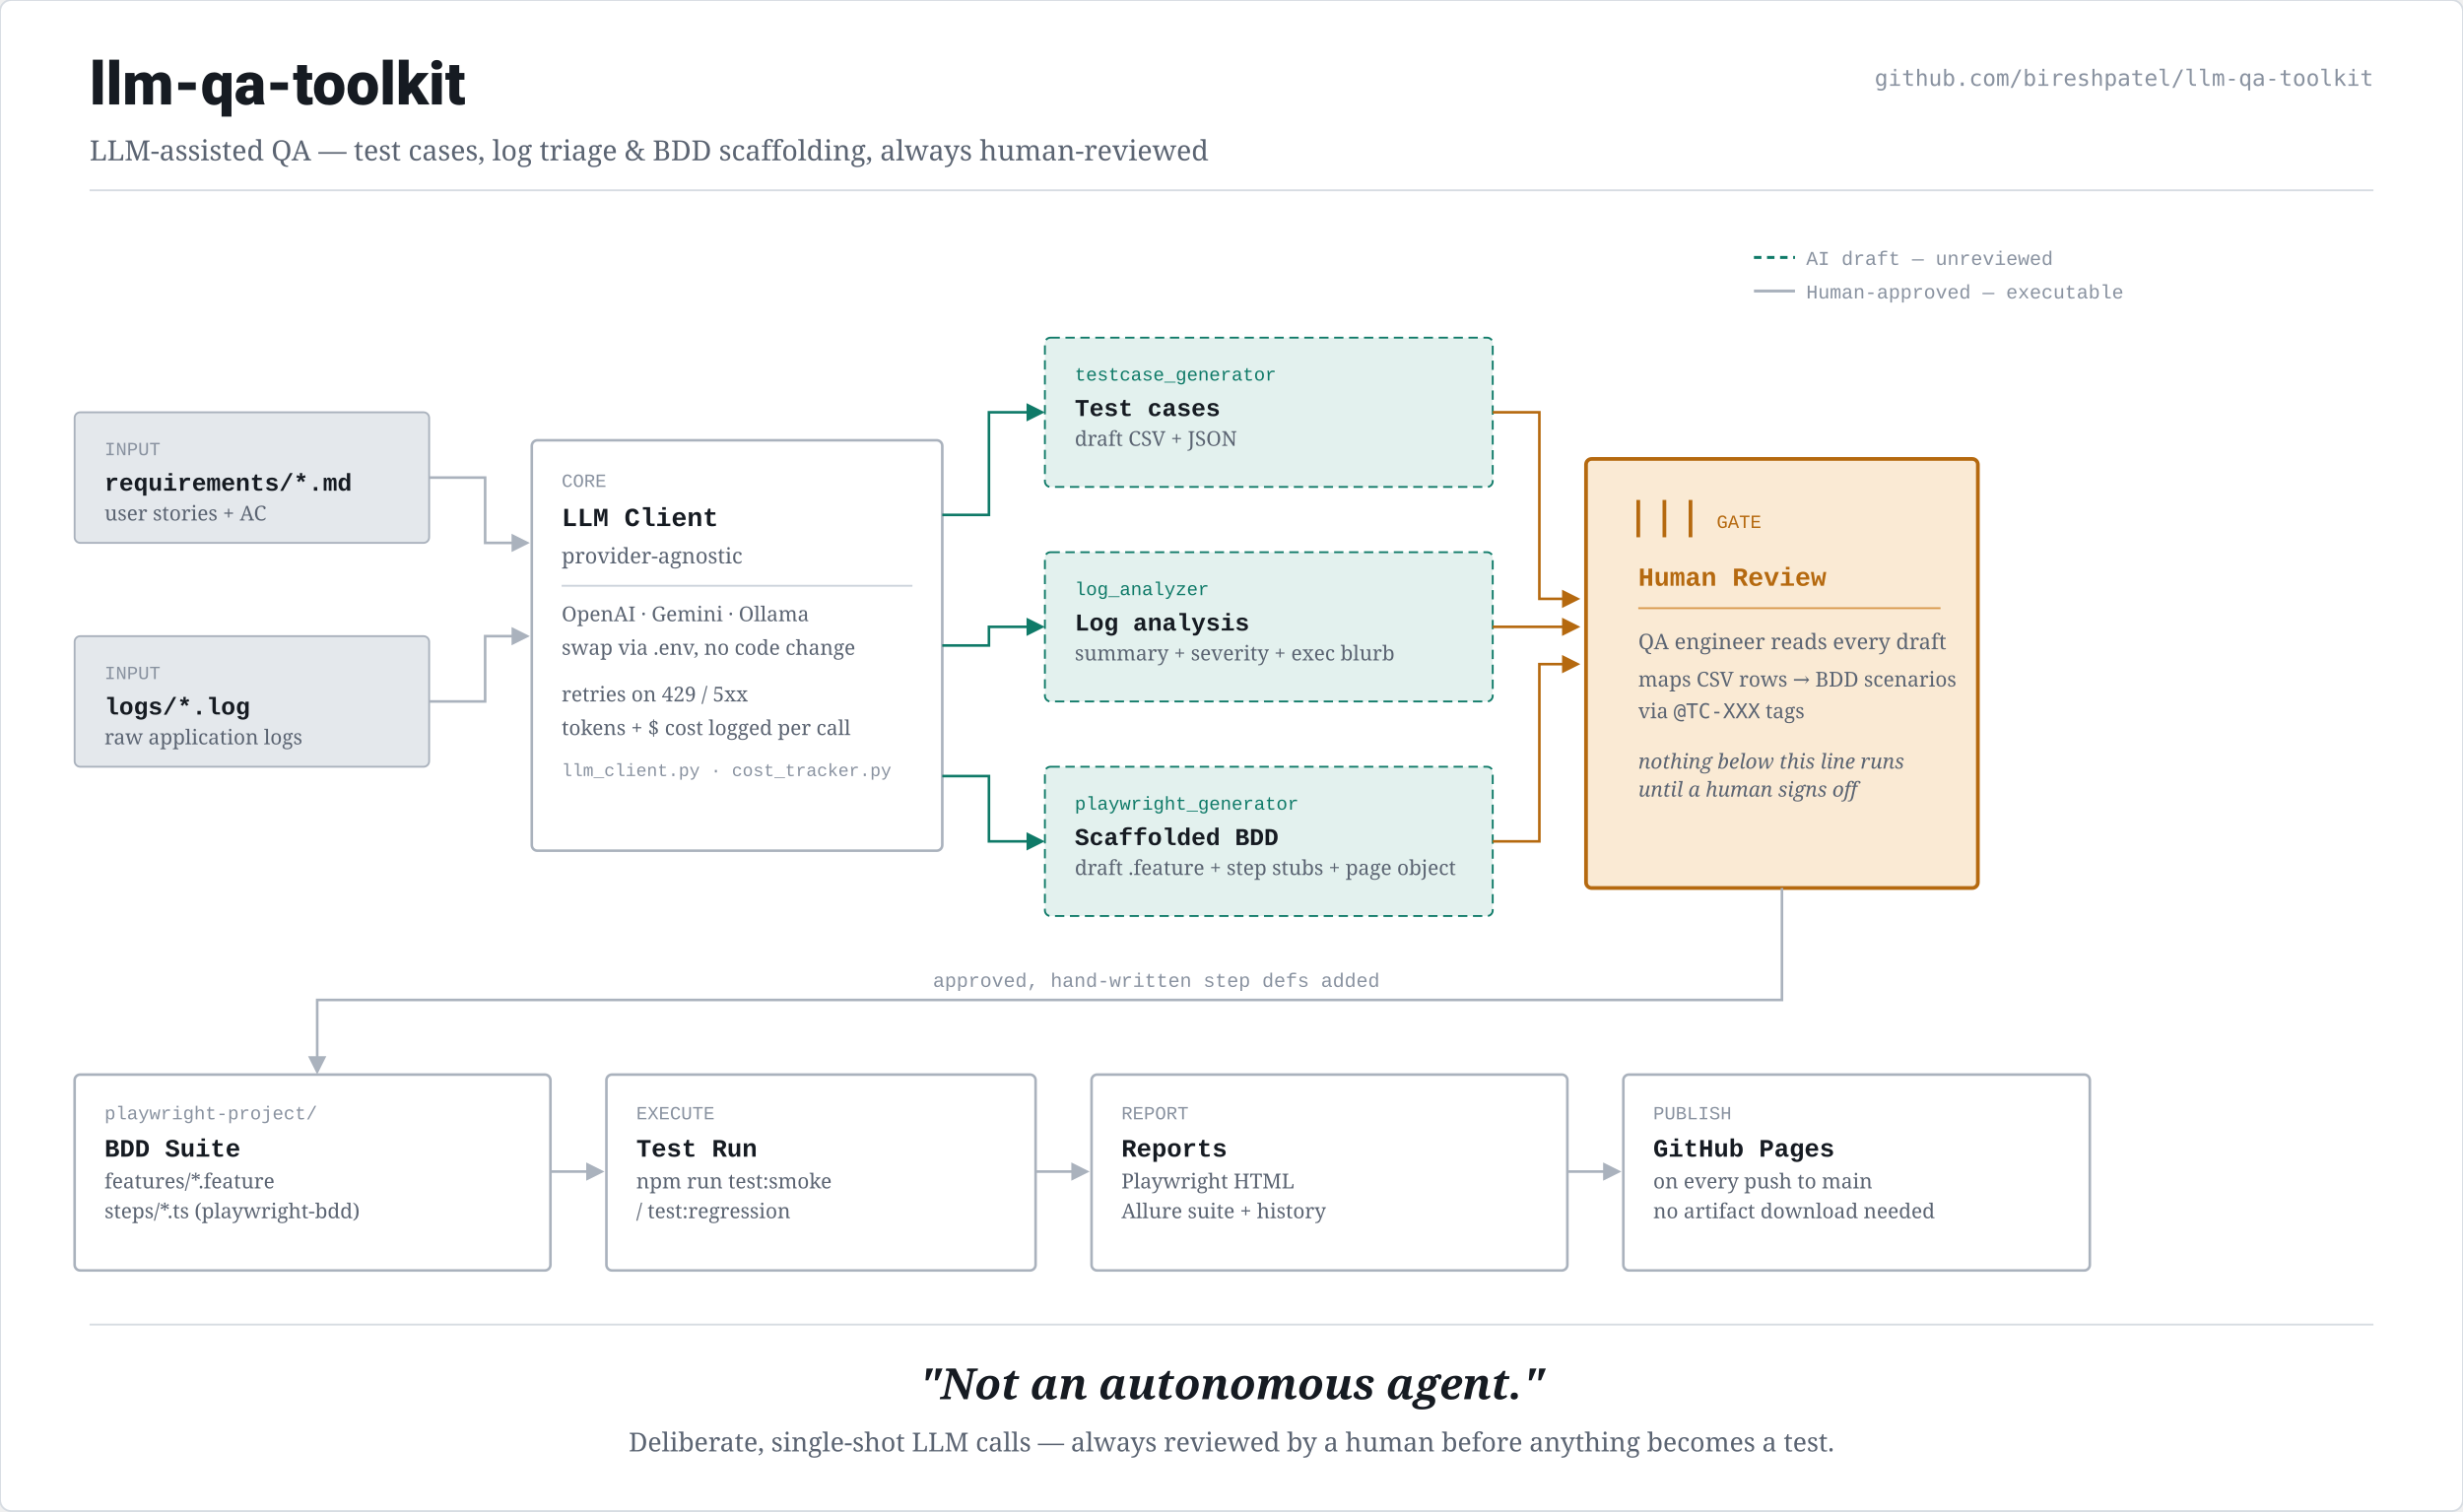
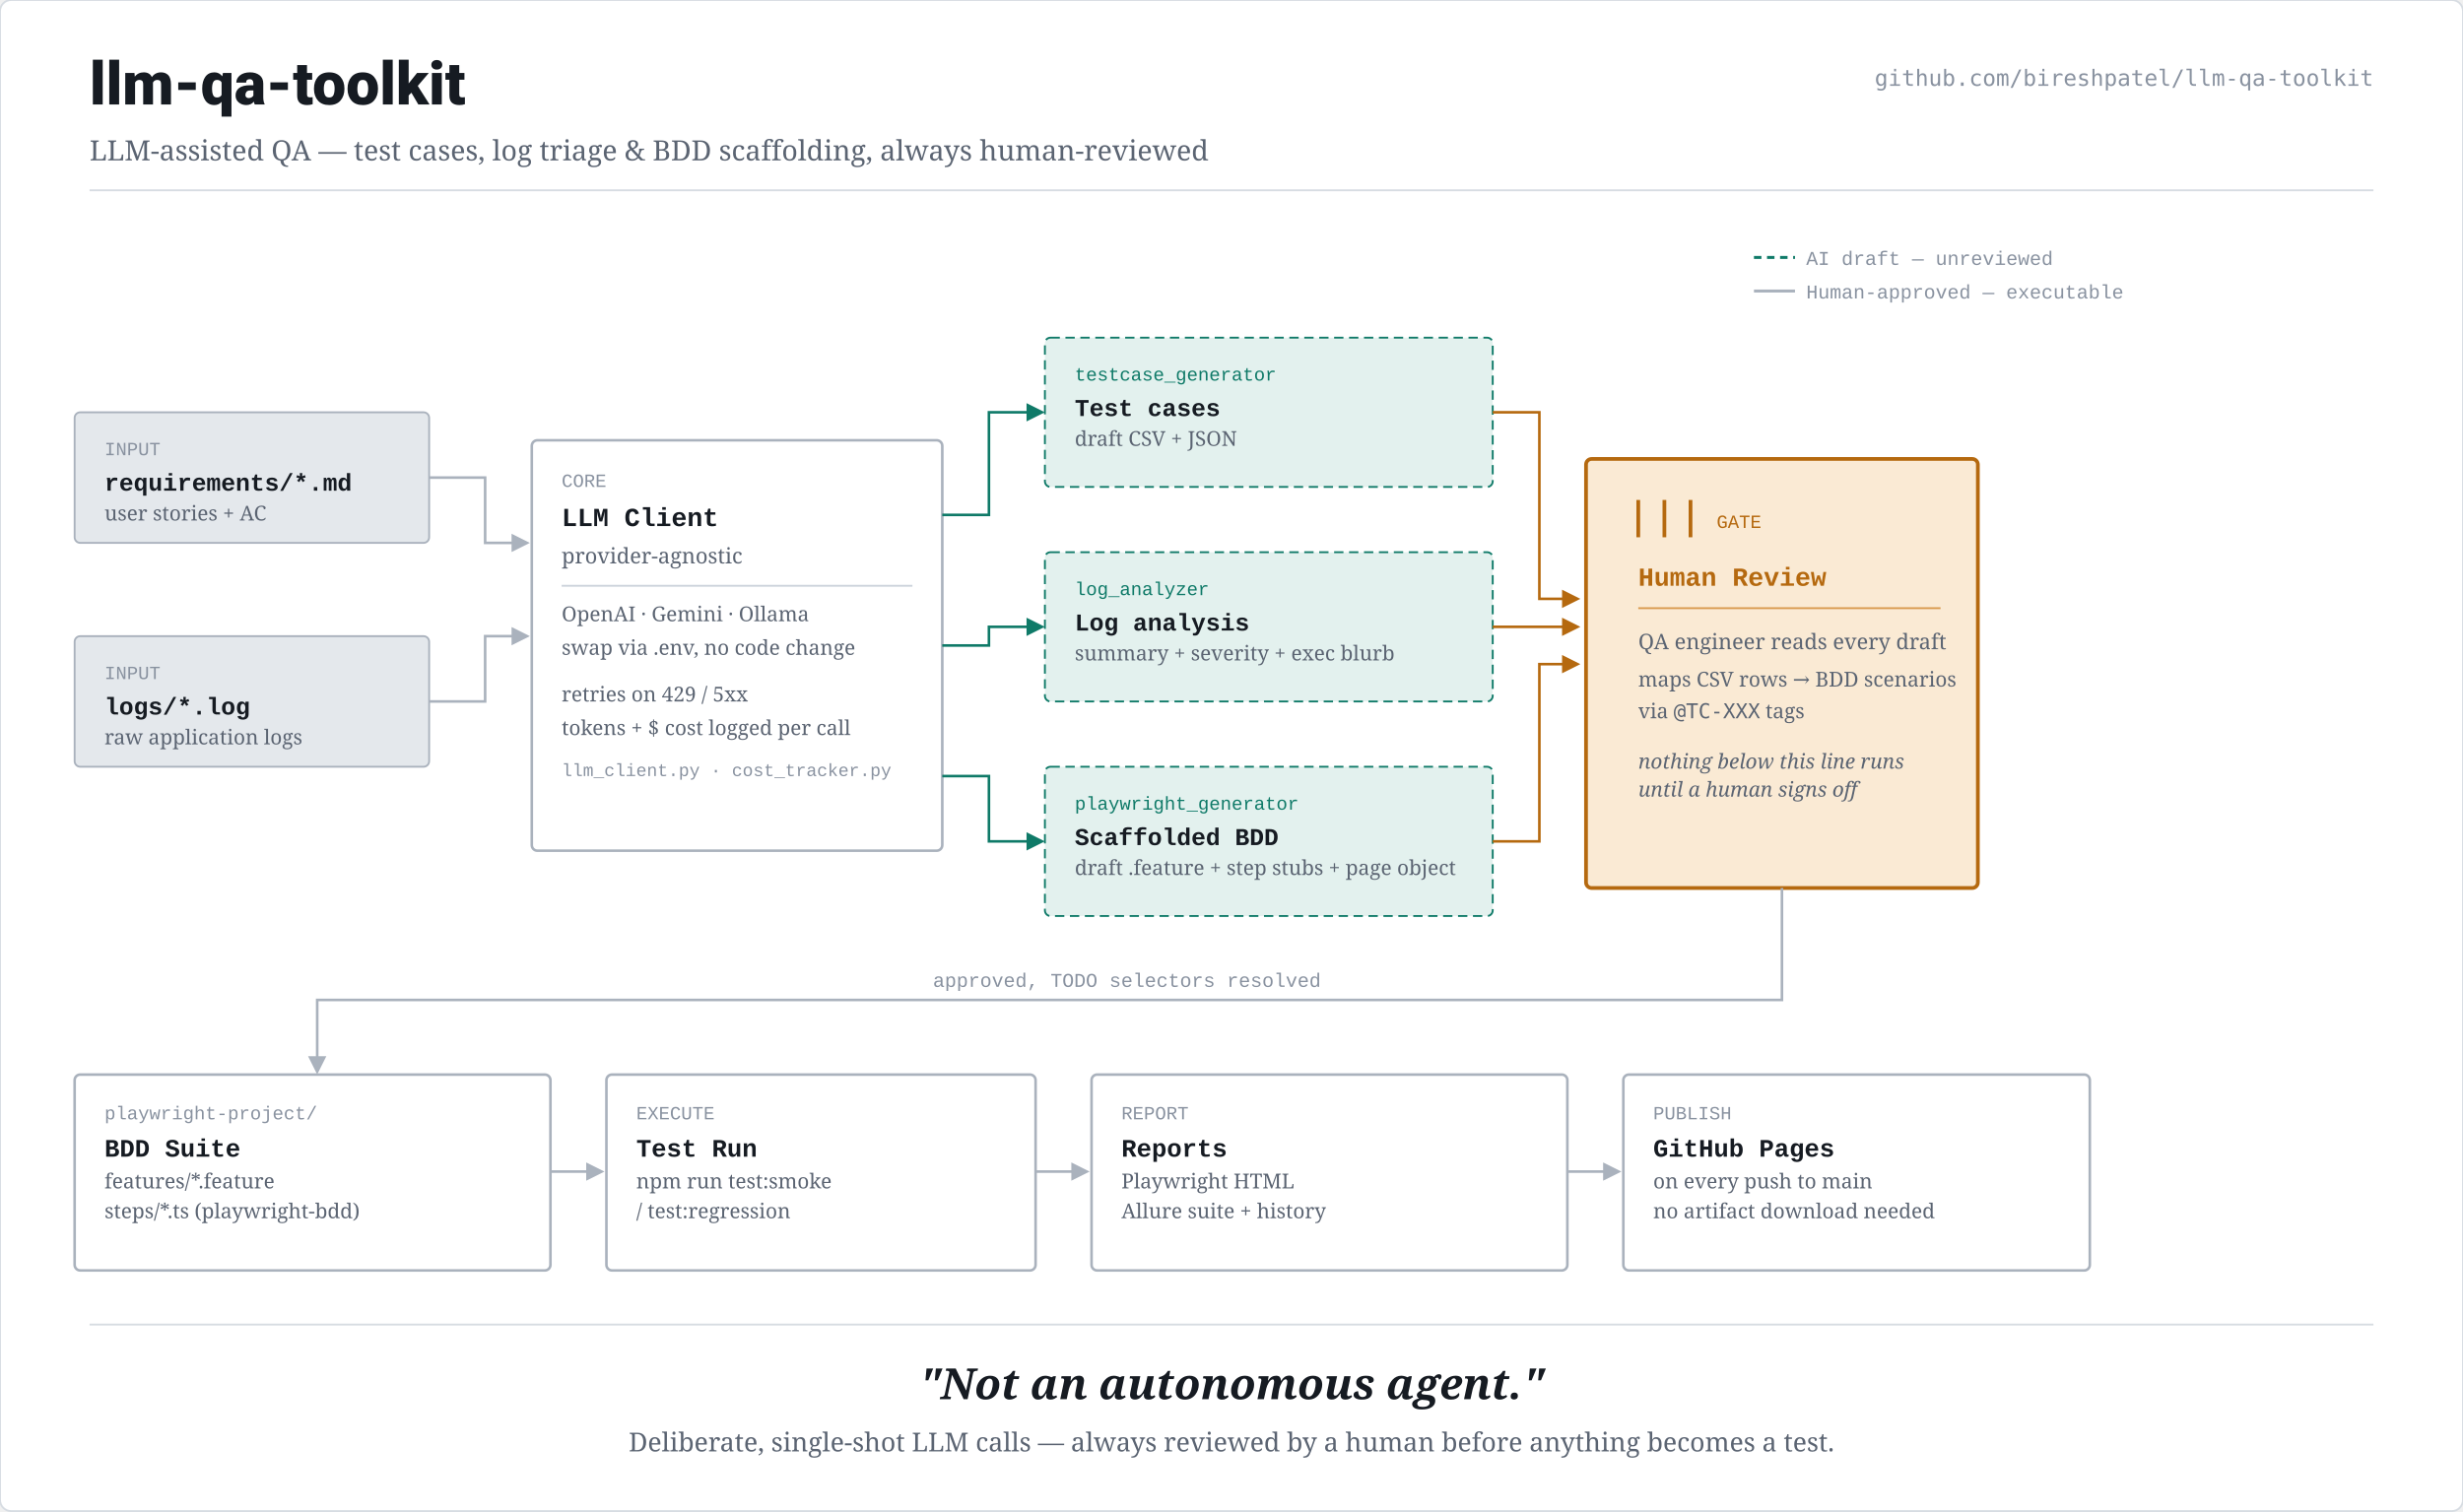
<svg xmlns="http://www.w3.org/2000/svg" viewBox="0 0 1320 810" role="img" aria-label="Pipeline diagram: requirement and log files feed a provider-agnostic LLM client, which produces three draft artifacts — generated test cases, log analysis, and scaffolded Playwright-BDD files. All three are dashed, marked unreviewed, and funnel into a Human Review Gate. Only after that gate do solid, trusted boxes follow: the Playwright BDD suite, test execution, generated reports, and publication to GitHub Pages. Titled llm-qa-toolkit — LLM-assisted QA for test cases, log triage and BDD scaffolding, always human-reviewed. Tagline: not an autonomous agent — deliberate, single-shot LLM calls, always reviewed by a human before anything becomes a test.">
  <defs>
    <marker id="arrowTeal" viewBox="0 0 10 10" refX="8" refY="5" markerWidth="7" markerHeight="7" orient="auto-start-reverse">
      <path d="M0,0 L10,5 L0,10 z" fill="#0f7a68" />
    </marker>
    <marker id="arrowInk" viewBox="0 0 10 10" refX="8" refY="5" markerWidth="7" markerHeight="7" orient="auto-start-reverse">
      <path d="M0,0 L10,5 L0,10 z" fill="#aab2bd" />
    </marker>
    <marker id="arrowAmber" viewBox="0 0 10 10" refX="8" refY="5" markerWidth="7" markerHeight="7" orient="auto-start-reverse">
      <path d="M0,0 L10,5 L0,10 z" fill="#b5690f" />
    </marker>
  </defs>
  <rect x="0" y="0" width="1320" height="810" rx="6" fill="#ffffff" stroke="#d7dce2" />
  <g font-family="-apple-system, 'Segoe UI', Roboto, Helvetica, Arial, sans-serif">
    <text x="48" y="56" font-size="32" font-weight="800" fill="#161b22">llm-qa-toolkit</text>
    <text x="48" y="86" font-size="15" font-family="Georgia, serif" fill="#5b6472">LLM-assisted QA — test cases, log triage &amp; BDD scaffolding, always human-reviewed</text>
    <text x="1272" y="46" font-size="12" font-family="ui-monospace, SFMono-Regular, Menlo, monospace" fill="#8992a0" text-anchor="end">github.com/bireshpatel/llm-qa-toolkit</text>
  </g>
  <line x1="48" y1="102" x2="1272" y2="102" stroke="#d7dce2" />
  <g font-family="ui-monospace, SFMono-Regular, Menlo, Consolas, 'Liberation Mono', monospace" fill="#161b22" transform="translate(0,104)">
    <g transform="translate(940,30)">
      <line x1="0" y1="4" x2="22" y2="4" stroke="#0f7a68" stroke-width="1.6" stroke-dasharray="4 3" />
      <text x="28" y="8" font-size="10.5" fill="#8992a0">AI draft — unreviewed</text>
      <line x1="0" y1="22" x2="22" y2="22" stroke="#aab2bd" stroke-width="1.6" />
      <text x="28" y="26" font-size="10.5" fill="#8992a0">Human-approved — executable</text>
    </g>
    <g>
      <rect x="40" y="117" width="190" height="70" rx="3" fill="#e4e8ec" stroke="#aab2bd" />
      <text x="56" y="140" font-size="10" fill="#8992a0">INPUT</text>
      <text x="56" y="159" font-size="13" font-weight="700">requirements/*.md</text>
      <text x="56" y="175" font-size="11" fill="#5b6472" font-family="Georgia, serif">user stories + AC</text>
    </g>
    <g>
      <rect x="40" y="237" width="190" height="70" rx="3" fill="#e4e8ec" stroke="#aab2bd" />
      <text x="56" y="260" font-size="10" fill="#8992a0">INPUT</text>
      <text x="56" y="279" font-size="13" font-weight="700">logs/*.log</text>
      <text x="56" y="295" font-size="11" fill="#5b6472" font-family="Georgia, serif">raw application logs</text>
    </g>
    <path d="M230,152 L260,152 L260,187 L282,187" stroke="#aab2bd" stroke-width="1.4" fill="none" marker-end="url(#arrowInk)" />
    <path d="M230,272 L260,272 L260,237 L282,237" stroke="#aab2bd" stroke-width="1.4" fill="none" marker-end="url(#arrowInk)" />
    <rect x="285" y="132" width="220" height="220" rx="3" fill="#ffffff" stroke="#aab2bd" stroke-width="1.4" />
    <text x="301" y="157" font-size="10" fill="#8992a0">CORE</text>
    <text x="301" y="178" font-size="14" font-weight="700">LLM Client</text>
    <text x="301" y="198" font-size="11.5" fill="#5b6472" font-family="Georgia, serif">provider-agnostic</text>
    <line x1="301" y1="210" x2="489" y2="210" stroke="#ccd3db" />
    <text x="301" y="229" font-size="11" fill="#5b6472" font-family="Georgia, serif">OpenAI · Gemini · Ollama</text>
    <text x="301" y="247" font-size="11" fill="#5b6472" font-family="Georgia, serif">swap via .env, no code change</text>
    <text x="301" y="272" font-size="11" fill="#5b6472" font-family="Georgia, serif">retries on 429 / 5xx</text>
    <text x="301" y="290" font-size="11" fill="#5b6472" font-family="Georgia, serif">tokens + $ cost logged per call</text>
    <text x="301" y="312" font-size="9.5" fill="#8992a0">llm_client.py · cost_tracker.py</text>
    <path d="M505,172 L530,172 L530,117 L558,117" stroke="#0f7a68" stroke-width="1.4" fill="none" marker-end="url(#arrowTeal)" />
    <path d="M505,242 L530,242 L530,232 L558,232" stroke="#0f7a68" stroke-width="1.4" fill="none" marker-end="url(#arrowTeal)" />
    <path d="M505,312 L530,312 L530,347 L558,347" stroke="#0f7a68" stroke-width="1.4" fill="none" marker-end="url(#arrowTeal)" />
    <g>
      <rect x="560" y="77" width="240" height="80" rx="3" fill="#e3f1ee" stroke="#0f7a68" stroke-dasharray="5 3" />
      <text x="576" y="100" font-size="10" fill="#0f7a68">testcase_generator</text>
      <text x="576" y="119" font-size="13" font-weight="700">Test cases</text>
      <text x="576" y="135" font-size="11" fill="#5b6472" font-family="Georgia, serif">draft CSV + JSON</text>
    </g>
    <g>
      <rect x="560" y="192" width="240" height="80" rx="3" fill="#e3f1ee" stroke="#0f7a68" stroke-dasharray="5 3" />
      <text x="576" y="215" font-size="10" fill="#0f7a68">log_analyzer</text>
      <text x="576" y="234" font-size="13" font-weight="700">Log analysis</text>
      <text x="576" y="250" font-size="11" fill="#5b6472" font-family="Georgia, serif">summary + severity + exec blurb</text>
    </g>
    <g>
      <rect x="560" y="307" width="240" height="80" rx="3" fill="#e3f1ee" stroke="#0f7a68" stroke-dasharray="5 3" />
      <text x="576" y="330" font-size="10" fill="#0f7a68">playwright_generator</text>
      <text x="576" y="349" font-size="13" font-weight="700">Scaffolded BDD</text>
      <text x="576" y="365" font-size="11" fill="#5b6472" font-family="Georgia, serif">draft .feature + step stubs + page object</text>
    </g>
    <path d="M800,117 L825,117 L825,217 L845,217" stroke="#b5690f" stroke-width="1.4" fill="none" marker-end="url(#arrowAmber)" />
    <path d="M800,232 L845,232" stroke="#b5690f" stroke-width="1.4" fill="none" marker-end="url(#arrowAmber)" />
    <path d="M800,347 L825,347 L825,252 L845,252" stroke="#b5690f" stroke-width="1.4" fill="none" marker-end="url(#arrowAmber)" />
    <rect x="850" y="142" width="210" height="230" rx="3" fill="#faead4" stroke="#b5690f" stroke-width="2" />
    <g stroke="#b5690f" stroke-width="2">
      <line x1="878" y1="164" x2="878" y2="184" />
      <line x1="892" y1="164" x2="892" y2="184" />
      <line x1="906" y1="164" x2="906" y2="184" />
    </g>
    <text x="920" y="179" font-size="10" fill="#b5690f">GATE</text>
    <text x="878" y="210" font-size="14" font-weight="700" fill="#b5690f">Human Review</text>
    <line x1="878" y1="222" x2="1040" y2="222" stroke="#d99a4e" />
    <text x="878" y="244" font-size="11.5" fill="#5b6472" font-family="Georgia, serif">QA engineer reads every draft</text>
    <text x="878" y="264" font-size="11" fill="#5b6472" font-family="Georgia, serif">maps CSV rows → BDD scenarios</text>
    <text x="878" y="281" font-size="11" fill="#5b6472" font-family="Georgia, serif">via <tspan font-family="ui-monospace, monospace">@TC-XXX</tspan> tags</text>
    <text x="878" y="308" font-size="11" fill="#5b6472" font-family="Georgia, serif" font-style="italic">nothing below this line runs</text>
    <text x="878" y="323" font-size="11" fill="#5b6472" font-family="Georgia, serif" font-style="italic">until a human signs off</text>
    <path d="M955,372 L955,432 L170,432 L170,470" stroke="#aab2bd" stroke-width="1.4" fill="none" marker-end="url(#arrowInk)" />
-     <text x="500" y="425" font-size="10.5" fill="#8992a0">approved, hand-written step defs added</text>
+     <text x="500" y="425" font-size="10.5" fill="#8992a0">approved, TODO selectors resolved</text>
    <g>
      <rect x="40" y="472" width="255" height="105" rx="3" fill="#ffffff" stroke="#aab2bd" stroke-width="1.4" />
      <text x="56" y="496" font-size="10" fill="#8992a0">playwright-project/</text>
      <text x="56" y="516" font-size="13.5" font-weight="700">BDD Suite</text>
      <text x="56" y="533" font-size="11" fill="#5b6472" font-family="Georgia, serif">features/*.feature</text>
      <text x="56" y="549" font-size="11" fill="#5b6472" font-family="Georgia, serif">steps/*.ts (playwright-bdd)</text>
    </g>
    <path d="M295,524 L322,524" stroke="#aab2bd" stroke-width="1.4" fill="none" marker-end="url(#arrowInk)" />
    <g>
      <rect x="325" y="472" width="230" height="105" rx="3" fill="#ffffff" stroke="#aab2bd" stroke-width="1.4" />
      <text x="341" y="496" font-size="10" fill="#8992a0">EXECUTE</text>
      <text x="341" y="516" font-size="13.5" font-weight="700">Test Run</text>
      <text x="341" y="533" font-size="11" fill="#5b6472" font-family="Georgia, serif">npm run test:smoke</text>
      <text x="341" y="549" font-size="11" fill="#5b6472" font-family="Georgia, serif">/ test:regression</text>
    </g>
    <path d="M555,524 L582,524" stroke="#aab2bd" stroke-width="1.4" fill="none" marker-end="url(#arrowInk)" />
    <g>
      <rect x="585" y="472" width="255" height="105" rx="3" fill="#ffffff" stroke="#aab2bd" stroke-width="1.4" />
      <text x="601" y="496" font-size="10" fill="#8992a0">REPORT</text>
      <text x="601" y="516" font-size="13.5" font-weight="700">Reports</text>
      <text x="601" y="533" font-size="11" fill="#5b6472" font-family="Georgia, serif">Playwright HTML</text>
      <text x="601" y="549" font-size="11" fill="#5b6472" font-family="Georgia, serif">Allure suite + history</text>
    </g>
    <path d="M840,524 L867,524" stroke="#aab2bd" stroke-width="1.4" fill="none" marker-end="url(#arrowInk)" />
    <g>
      <rect x="870" y="472" width="250" height="105" rx="3" fill="#ffffff" stroke="#aab2bd" stroke-width="1.4" />
      <text x="886" y="496" font-size="10" fill="#8992a0">PUBLISH</text>
      <text x="886" y="516" font-size="13.5" font-weight="700">GitHub Pages</text>
      <text x="886" y="533" font-size="11" fill="#5b6472" font-family="Georgia, serif">on every push to main</text>
      <text x="886" y="549" font-size="11" fill="#5b6472" font-family="Georgia, serif">no artifact download needed</text>
    </g>
  </g>
  <line x1="48" y1="710" x2="1272" y2="710" stroke="#d7dce2" />
  <g font-family="Georgia, serif" text-anchor="middle">
    <text x="660" y="750" font-size="23" font-style="italic" font-weight="700" fill="#161b22">"Not an autonomous agent."</text>
    <text x="660" y="778" font-size="14" fill="#5b6472">Deliberate, single-shot LLM calls — always reviewed by a human before anything becomes a test.</text>
  </g>
</svg>
